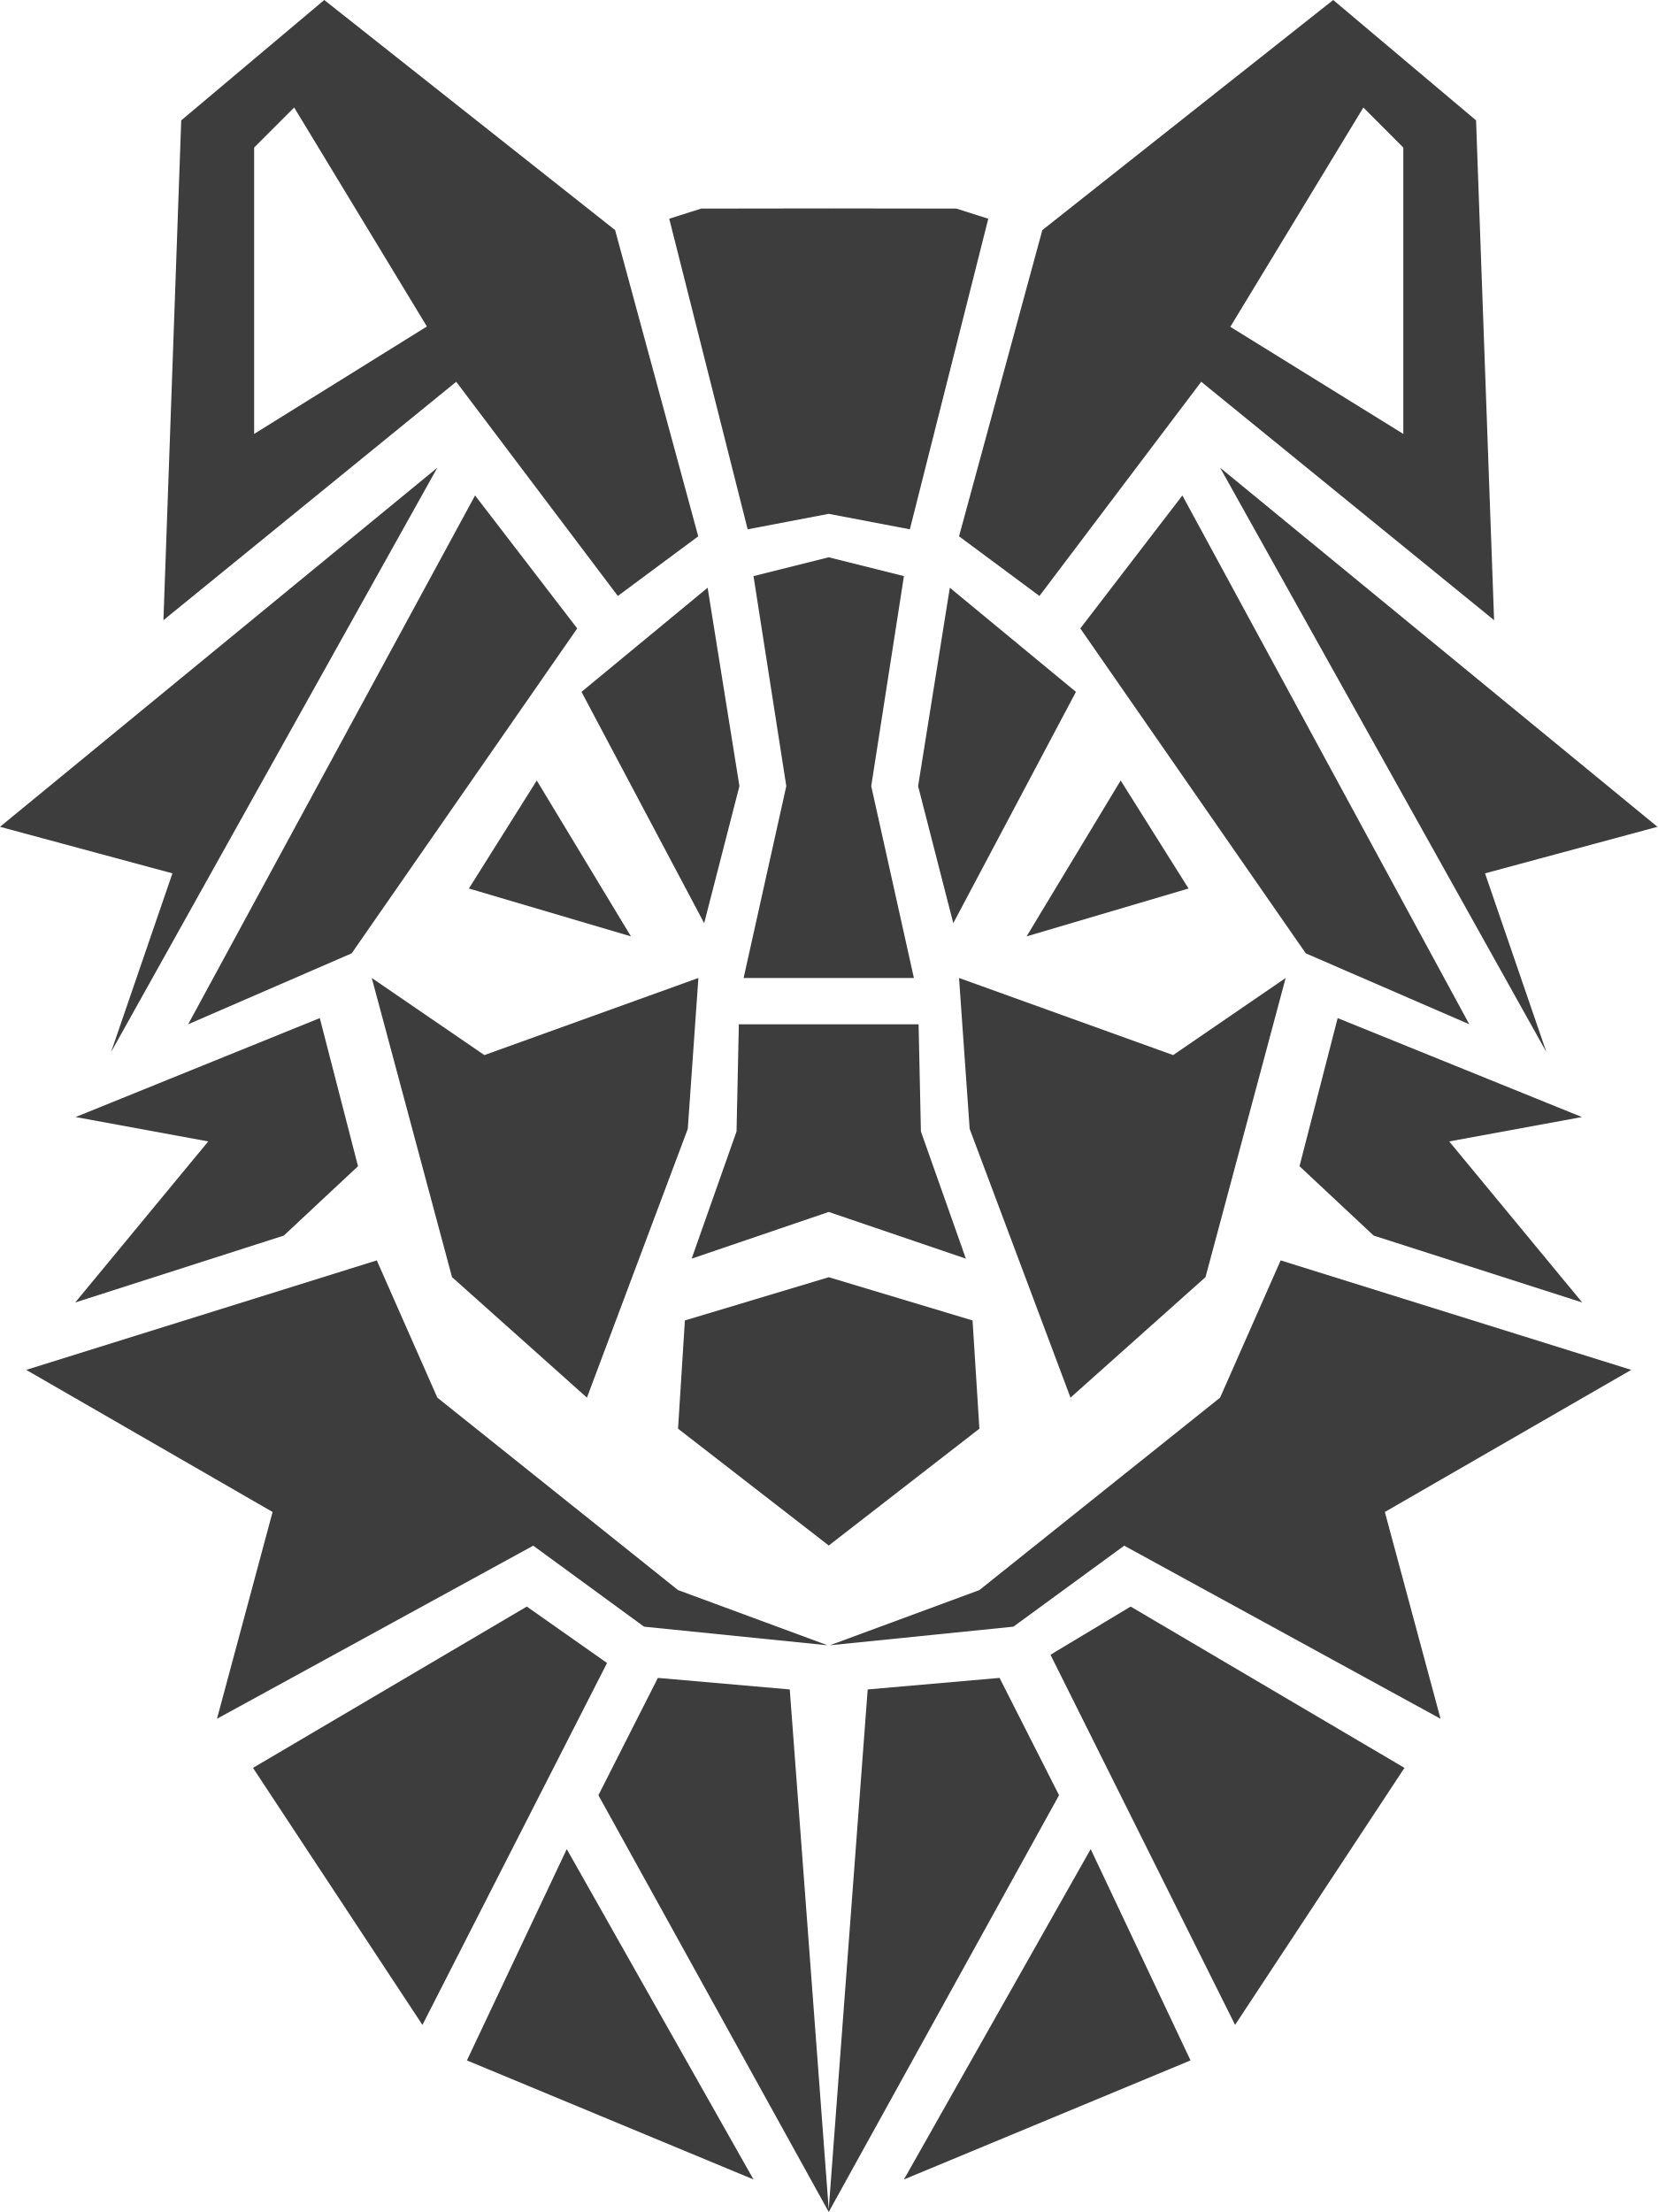
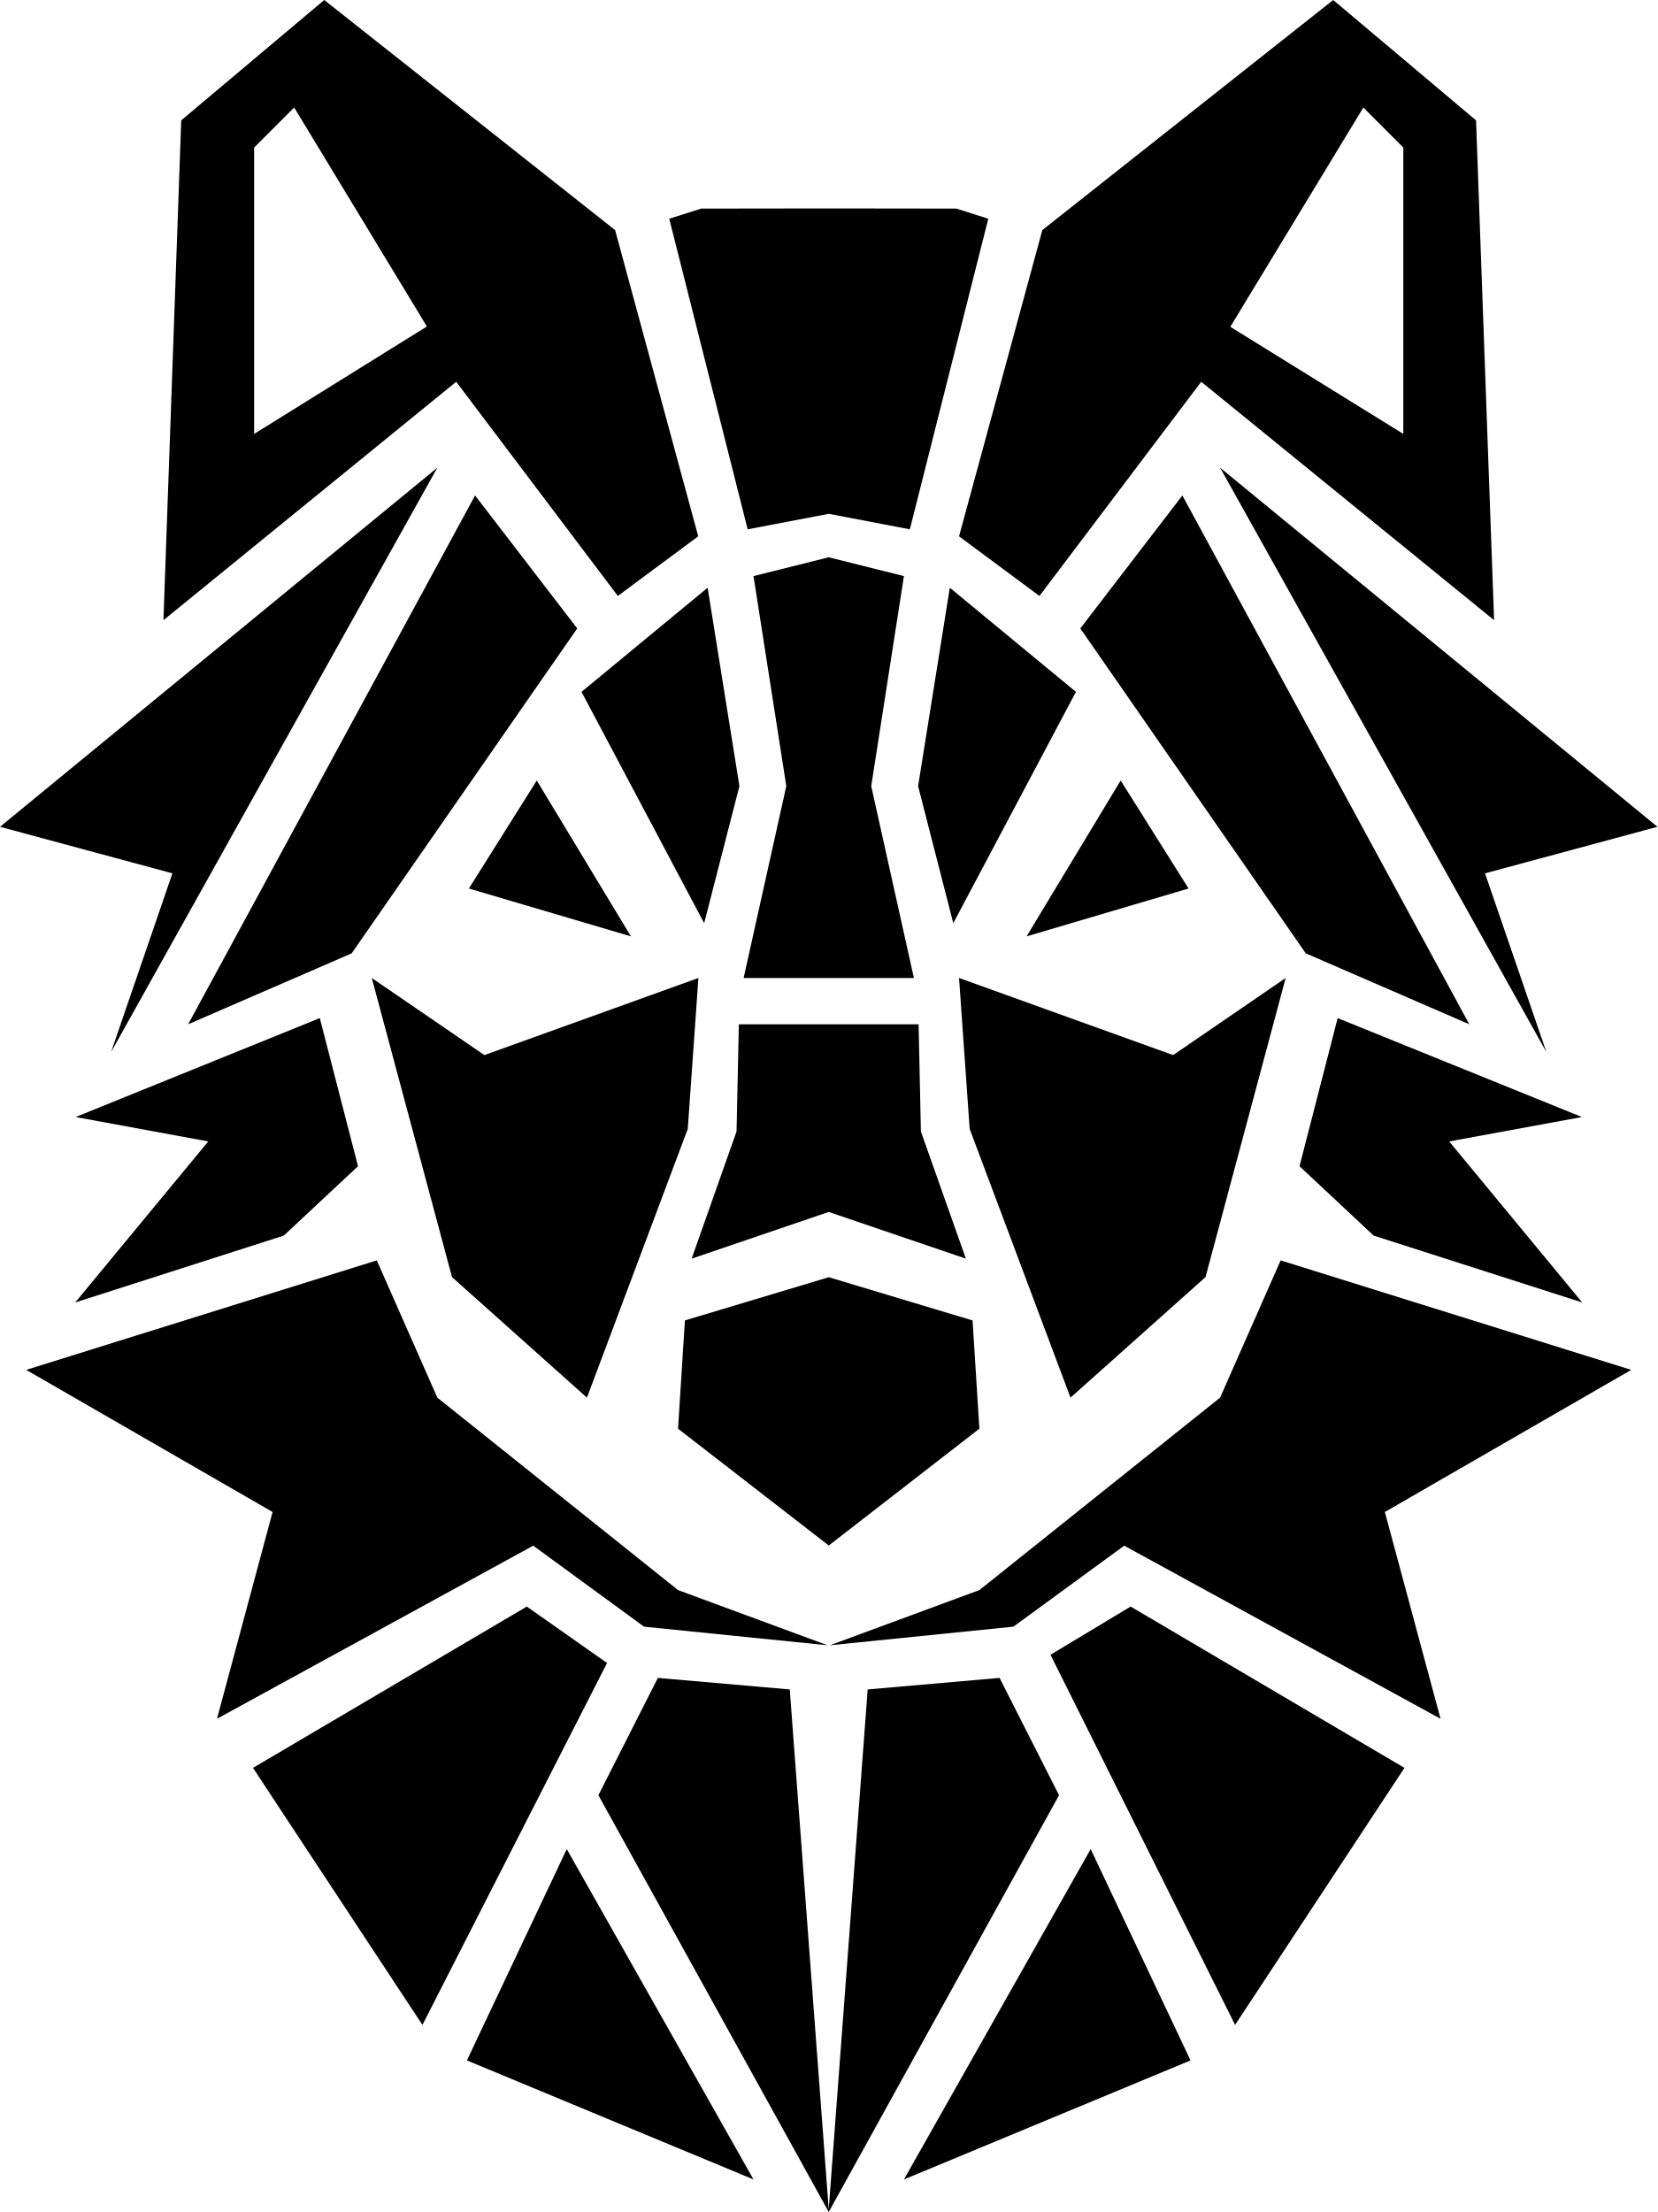
- <svg xmlns="http://www.w3.org/2000/svg" viewBox="0 0 201.2 268.5">
-   <defs>
-     <style>
- .a{fill:#3d3d3d;}
- </style>
-   </defs>
+ <svg xmlns="http://www.w3.org/2000/svg" viewBox="0 0 201.2 268.5" fill="correntColor">
  <path class="a" d="M126.18,72.34l19.64-26,35.55,28.94-2.19-60.67L161.84,0,126.53,27.93,116.42,65.1ZM165.5,13.05l4.85,4.86V52.67l-21-13Z" />
  <polygon class="a" points="148.11 56.77 187.72 127.71 180.27 106.01 201.2 100.36 148.11 56.77" />
  <polygon class="a" points="178.36 124.33 143.53 60.14 131.14 76.28 158.51 115.72 178.36 124.33" />
  <polygon class="a" points="100.6 187.6 100.63 187.62 100.63 187.58 118.89 173.42 118.06 160.28 100.63 155.04 100.63 155.02 100.6 155.03 100.58 155.02 100.58 155.04 83.14 160.28 82.31 173.42 100.58 187.58 100.58 187.62 100.6 187.6" />
  <polygon class="a" points="144.28 107.85 136.04 94.74 124.62 113.66 144.28 107.85" />
  <polygon class="a" points="146.34 155.02 156.07 118.71 142.41 128.07 116.42 118.71 117.71 137.03 129.95 169.65 146.34 155.02" />
  <polygon class="a" points="155.46 152.99 148.11 169.65 118.89 193.01 100.74 199.71 123.02 197.45 136.47 187.62 174.87 208.63 168.11 183.53 198.02 166.28 155.46 152.99" />
  <polygon class="a" points="127.52 200.86 149.93 245.79 170.49 214.59 137.25 195.01 127.52 200.86" />
  <polygon class="a" points="109.73 264.55 144.52 250.1 132.4 224.45 109.73 264.55" />
  <polygon class="a" points="111.45 95.42 115.72 112.06 130.61 83.98 115.3 71.34 111.45 95.42" />
  <polygon class="a" points="100.62 124.33 100.58 124.33 89.69 124.33 89.41 137.34 83.96 152.78 100.6 147.11 117.25 152.78 111.79 137.34 111.51 124.33 100.62 124.33" />
  <polygon class="a" points="192.07 158.1 175.92 138.55 192.03 135.59 162.38 123.58 157.75 141.56 166.75 149.98 192.07 158.1" />
  <path class="a" d="M75,72.34l9.76-7.24L74.67,27.93,39.36,0,22,14.61,19.84,75.28,55.38,46.34ZM30.85,52.67V17.91l4.86-4.86L51.82,39.63Z" />
  <polygon class="a" points="13.48 127.71 53.09 56.77 0 100.36 20.93 106.01 13.48 127.71" />
  <polygon class="a" points="22.84 124.33 42.69 115.72 70.07 76.28 57.67 60.14 22.84 124.33" />
  <polygon class="a" points="56.92 107.85 76.59 113.66 65.16 94.74 56.92 107.85" />
  <polygon class="a" points="71.25 169.65 83.49 137.03 84.78 118.71 58.8 128.07 45.13 118.71 54.87 155.02 71.25 169.65" />
  <polygon class="a" points="64.73 187.62 78.18 197.45 100.46 199.71 82.31 193.01 53.09 169.65 45.74 152.99 3.18 166.28 33.09 183.53 26.34 208.63 64.73 187.62" />
  <polygon class="a" points="63.95 195.01 30.71 214.59 51.28 245.79 73.69 201.86 63.95 195.01" />
  <polygon class="a" points="100.62 268.46 128.56 217.91 121.34 203.67 105.33 205.07 100.6 268.18 95.87 205.07 79.86 203.67 72.64 217.91 100.58 268.46 100.6 268.5 100.62 268.46" />
  <polygon class="a" points="56.68 250.1 91.47 264.55 68.8 224.45 56.68 250.1" />
  <polygon class="a" points="70.59 83.98 85.48 112.06 89.76 95.42 85.9 71.34 70.59 83.98" />
  <polygon class="a" points="100.6 62.37 110.45 64.25 119.97 26.55 116.1 25.32 100.62 25.3 100.62 25.3 100.6 25.3 100.58 25.3 100.58 25.3 85.11 25.32 81.24 26.55 90.76 64.25 100.6 62.37" />
  <polygon class="a" points="100.58 118.71 100.63 118.71 110.94 118.71 105.76 95.42 109.73 69.93 100.62 67.65 100.62 67.64 100.6 67.64 100.58 67.64 100.58 67.65 91.47 69.93 95.45 95.42 90.27 118.71 100.58 118.71" />
  <polygon class="a" points="34.45 149.98 43.46 141.56 38.82 123.58 9.18 135.59 25.28 138.55 9.13 158.1 34.45 149.98" />
+   <style>
+ path,polygon { fill: #000 }
+ @media (prefers-color-scheme: dark) {
+         path,polygon { fill: #c8c8c8 }
+ }
+ </style>
</svg>
